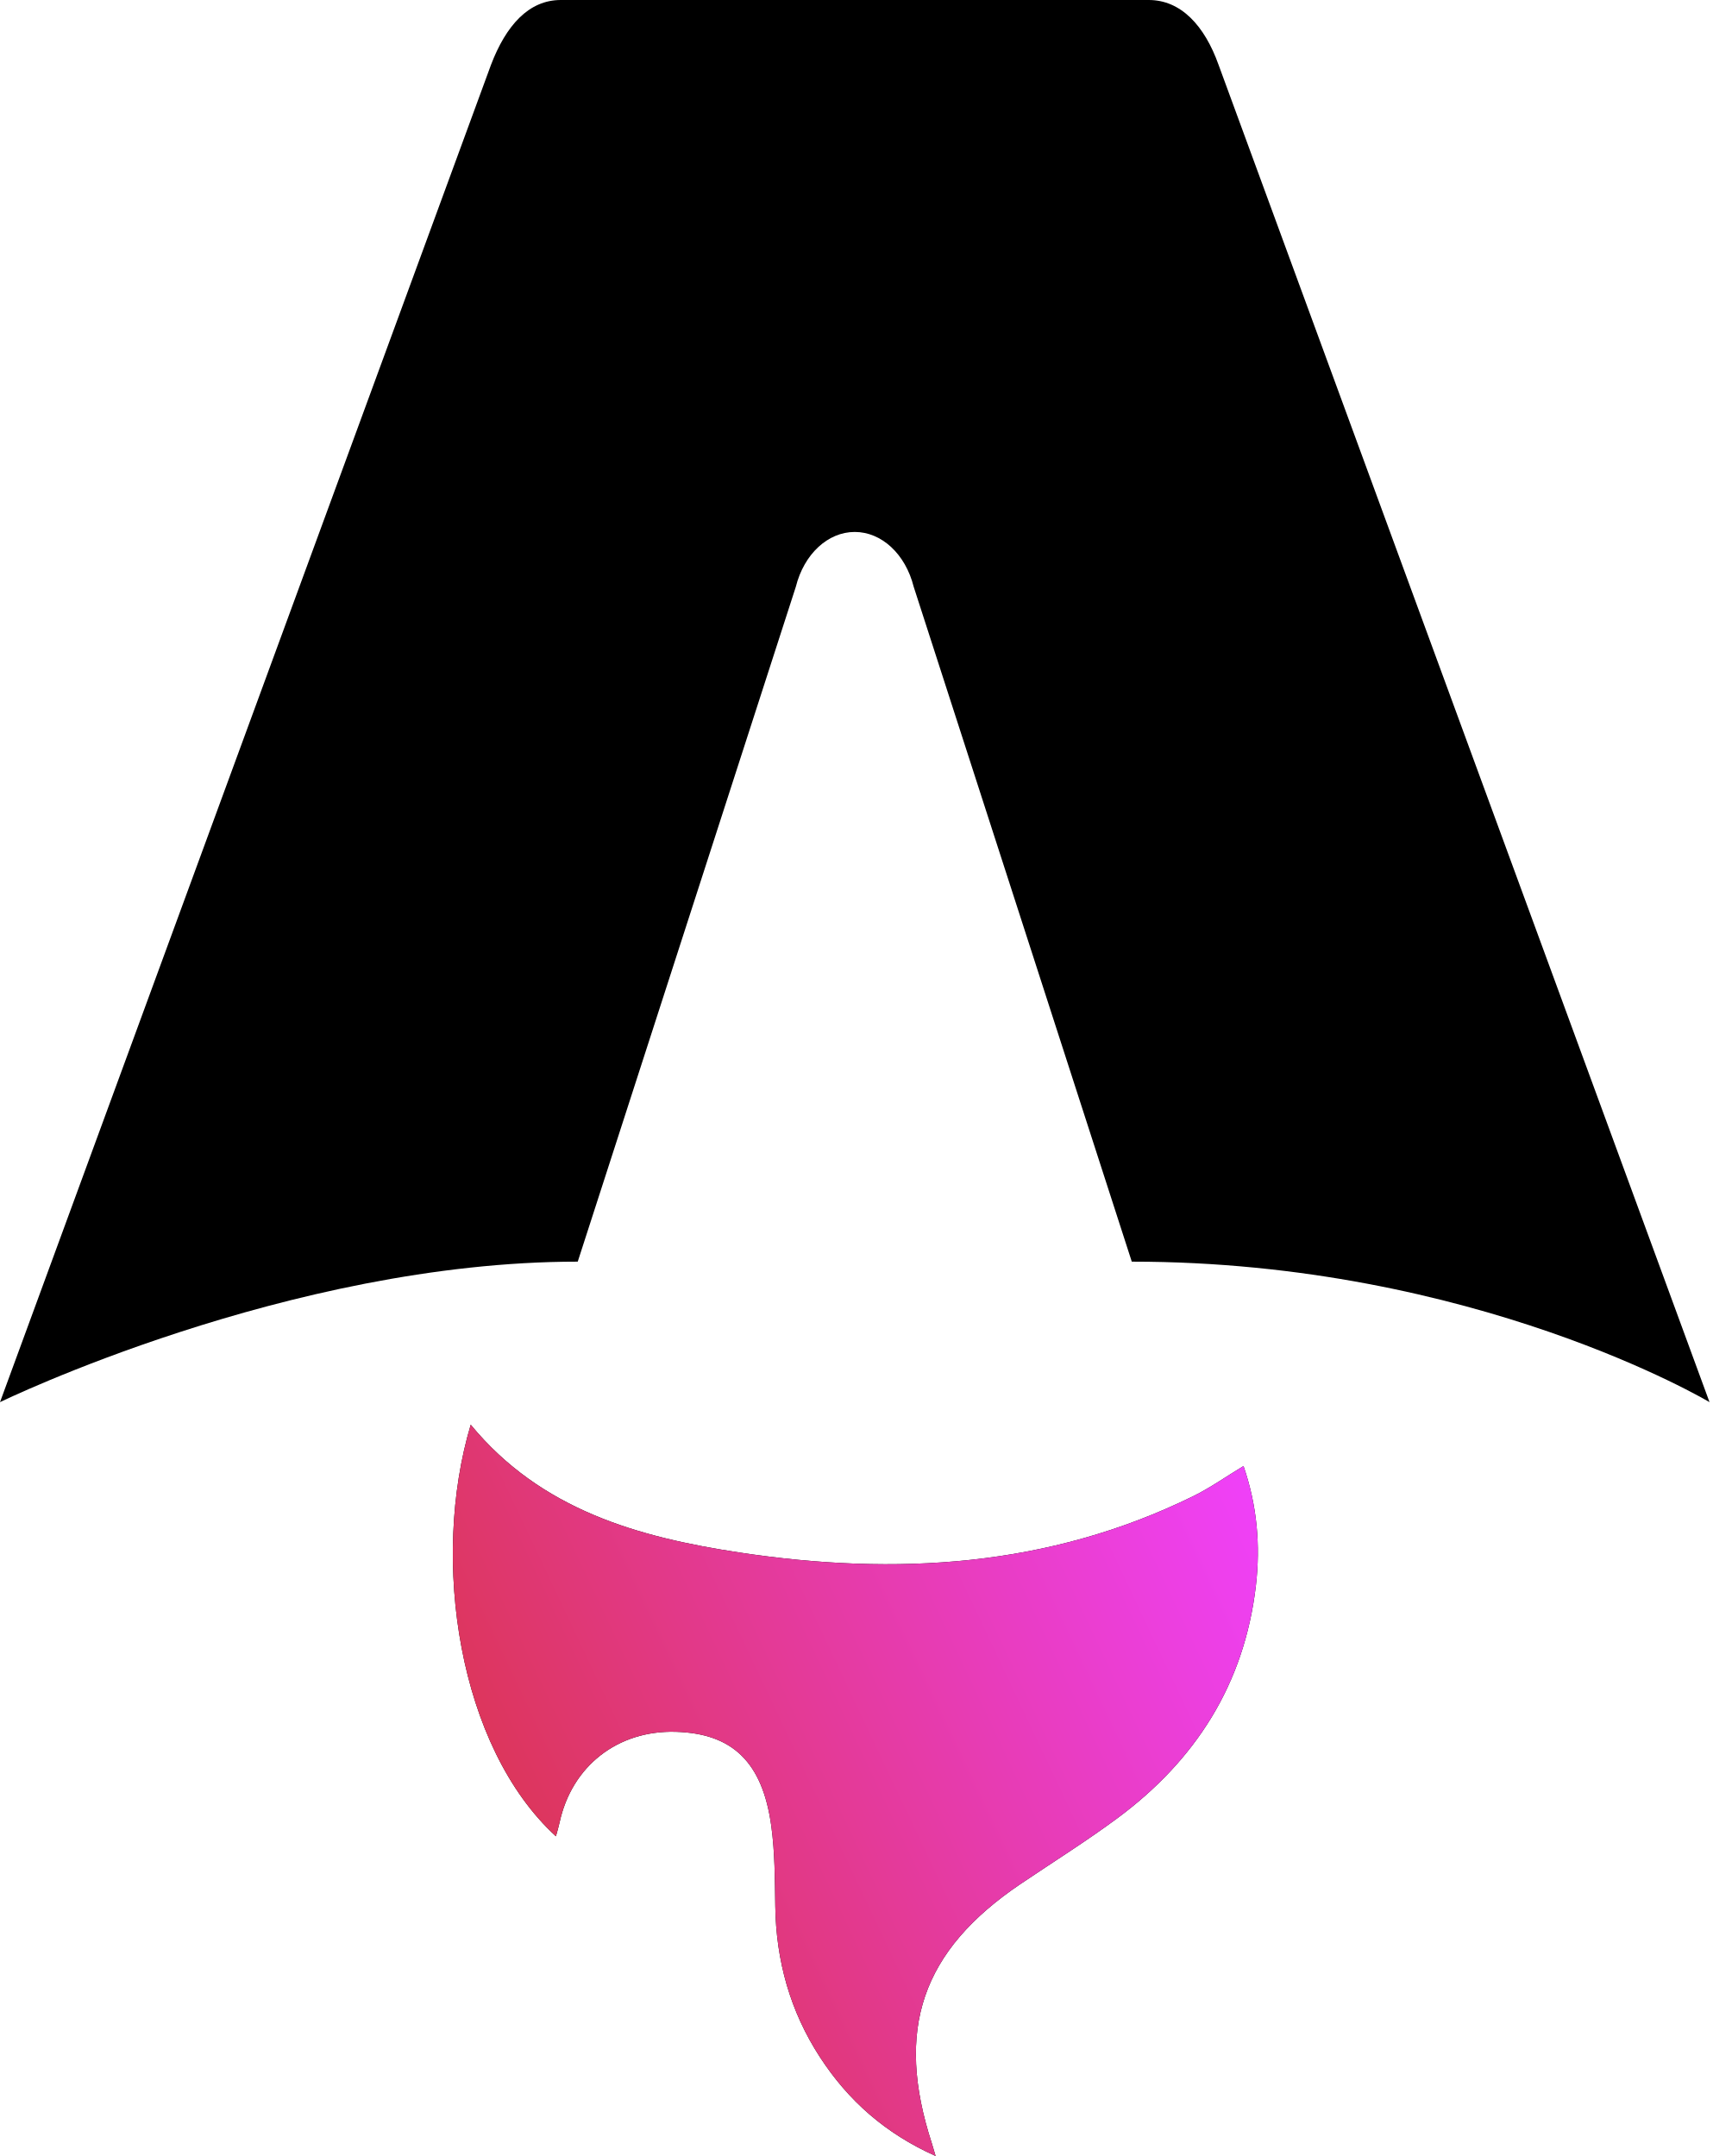
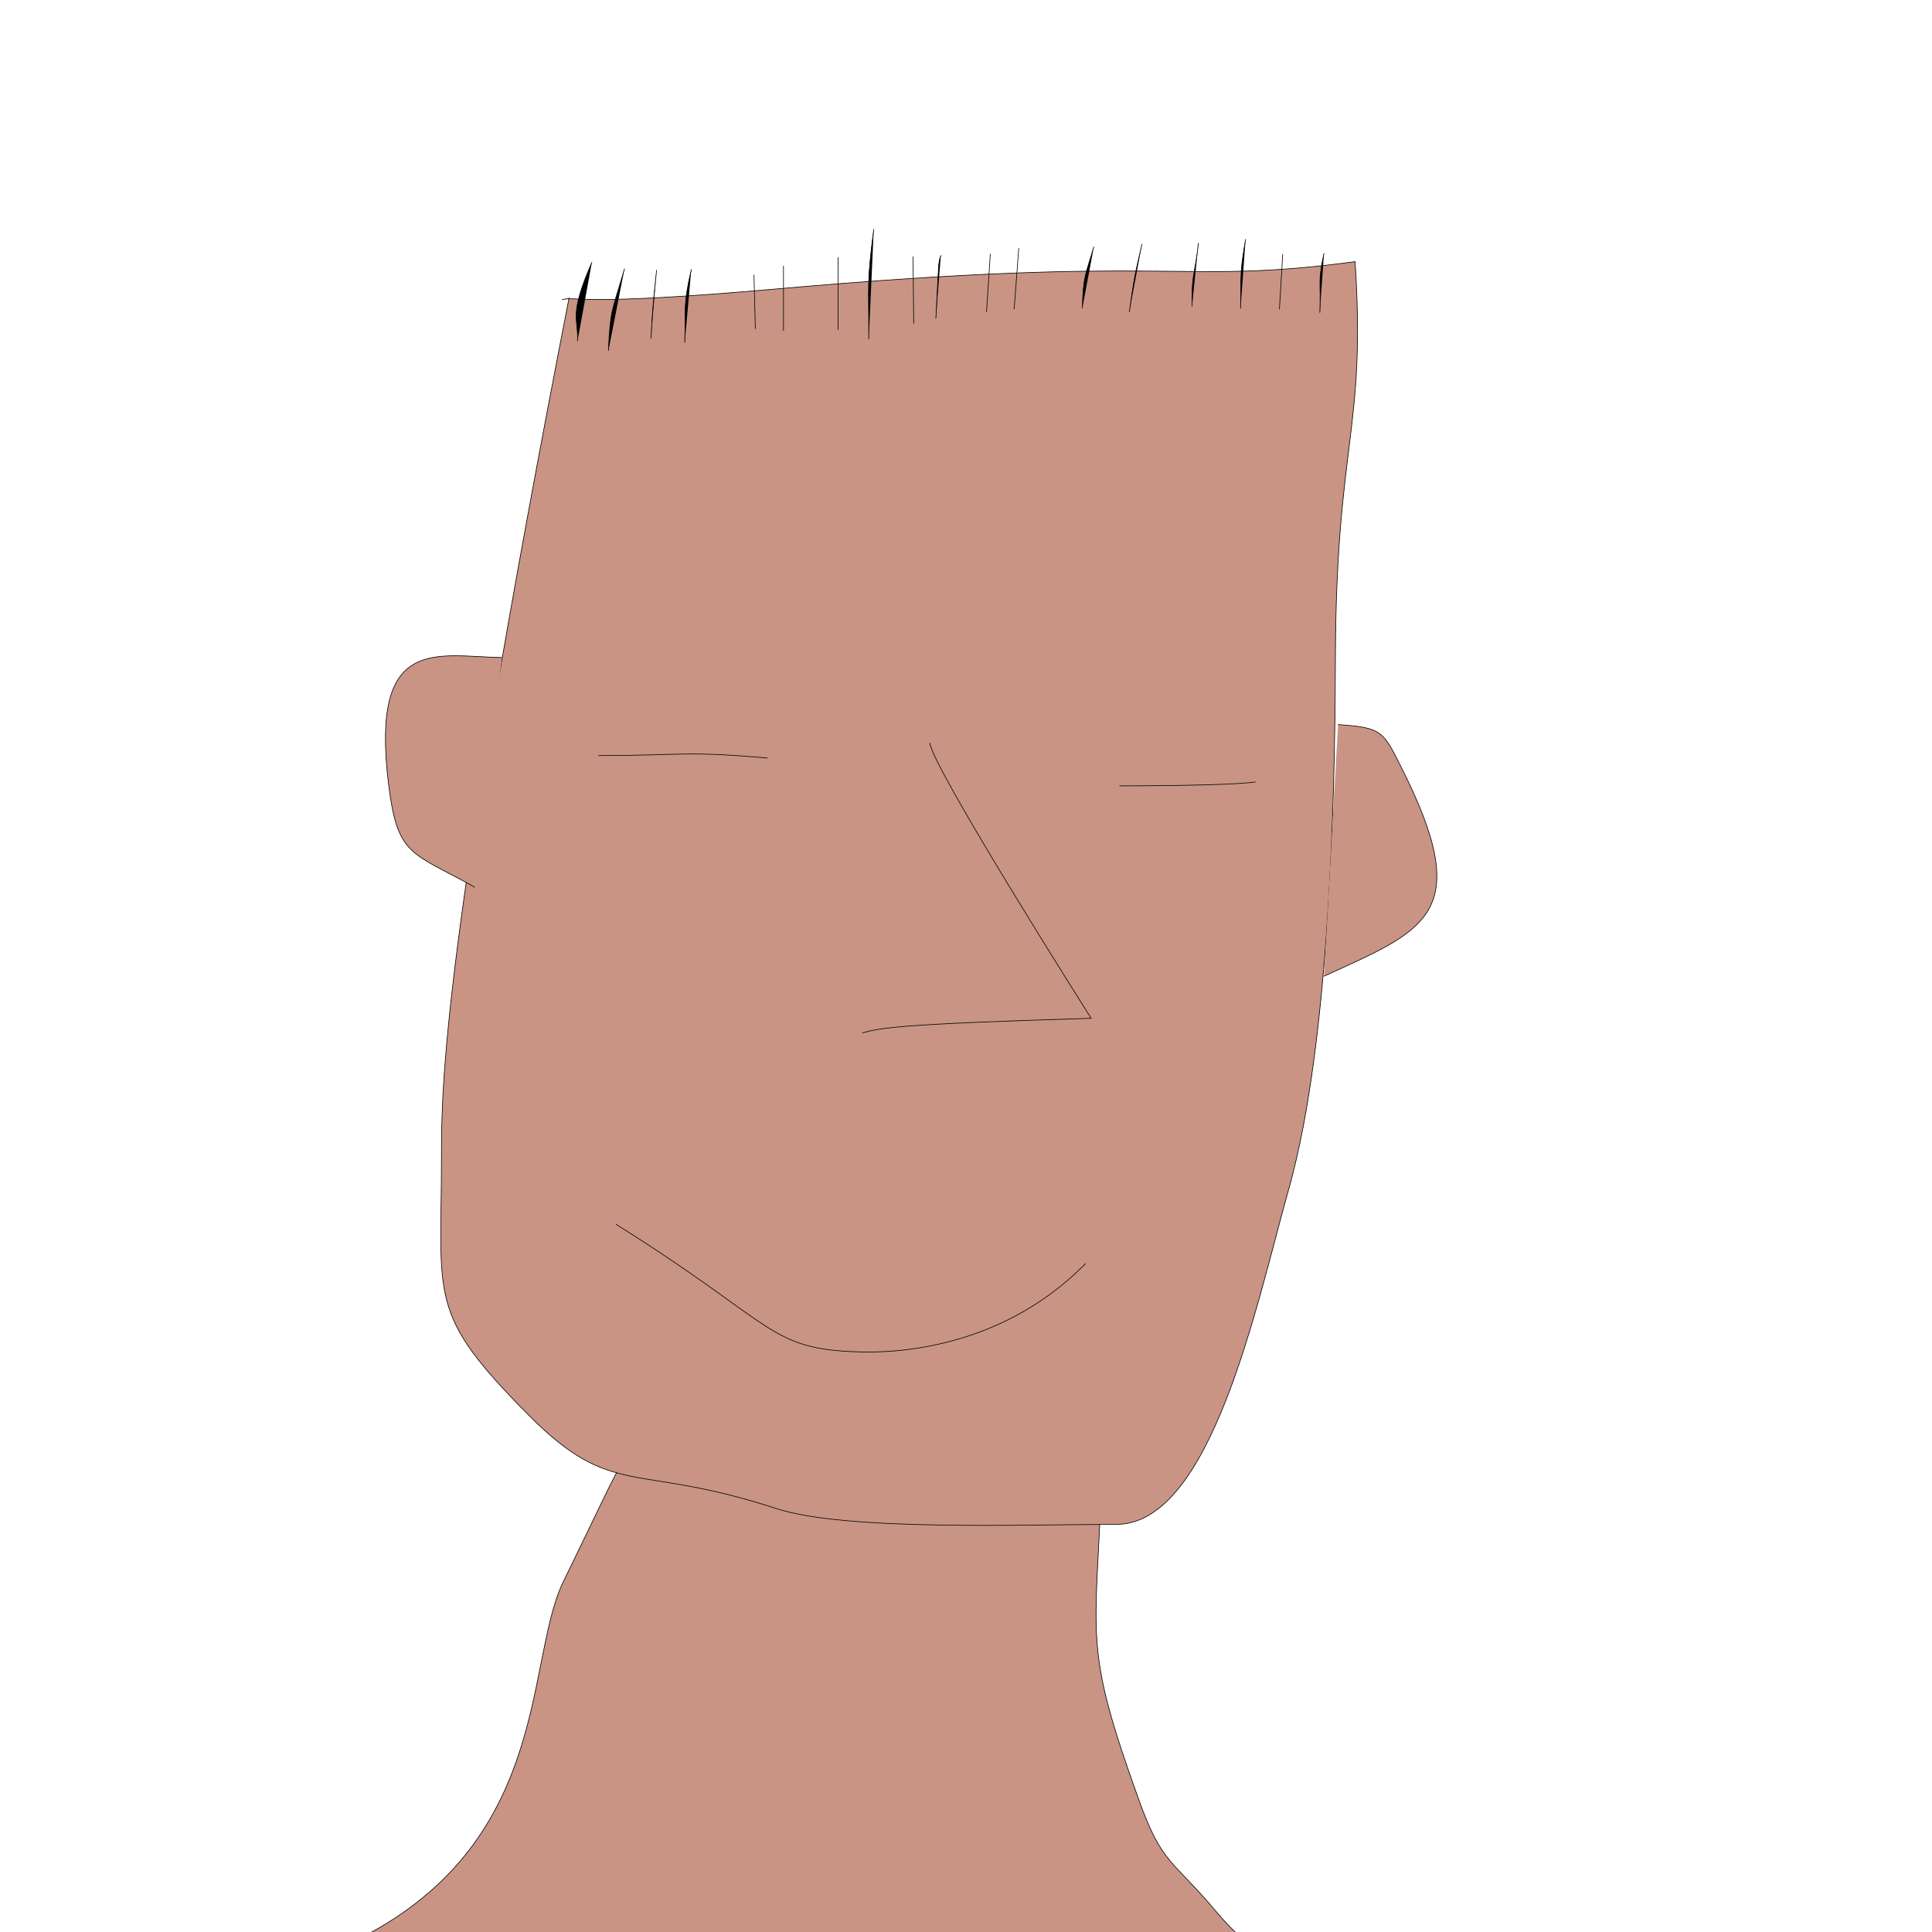
- <svg xmlns="http://www.w3.org/2000/svg" width="85" height="107" viewBox="0 0 85 107" fill="none">
-   <path fill="black" d="M27.589 91.136C22.756 86.718 21.344 77.433 23.358 70.707C26.85 74.948 31.689 76.291 36.7 77.05C44.438 78.22 52.036 77.782 59.223 74.246C60.045 73.841 60.805 73.303 61.704 72.757C62.378 74.714 62.553 76.689 62.318 78.7C61.745 83.596 59.309 87.378 55.433 90.245C53.883 91.392 52.244 92.417 50.643 93.498C45.726 96.821 44.396 100.718 46.243 106.386C46.287 106.525 46.327 106.663 46.426 107C43.916 105.876 42.082 104.24 40.684 102.089C39.209 99.819 38.507 97.308 38.47 94.591C38.451 93.269 38.451 91.934 38.273 90.631C37.839 87.453 36.347 86.03 33.536 85.948C30.652 85.864 28.37 87.647 27.765 90.455C27.719 90.671 27.652 90.884 27.585 91.134L27.589 91.136Z" />
-   <path fill="url(#paint0_linear_1_59)" d="M27.589 91.136C22.756 86.718 21.344 77.433 23.358 70.707C26.85 74.948 31.689 76.291 36.7 77.05C44.438 78.22 52.036 77.782 59.223 74.246C60.045 73.841 60.805 73.303 61.704 72.757C62.378 74.714 62.553 76.689 62.318 78.7C61.745 83.596 59.309 87.378 55.433 90.245C53.883 91.392 52.244 92.417 50.643 93.498C45.726 96.821 44.396 100.718 46.243 106.386C46.287 106.525 46.327 106.663 46.426 107C43.916 105.876 42.082 104.24 40.684 102.089C39.209 99.819 38.507 97.308 38.47 94.591C38.451 93.269 38.451 91.934 38.273 90.631C37.839 87.453 36.347 86.03 33.536 85.948C30.652 85.864 28.37 87.647 27.765 90.455C27.719 90.671 27.652 90.884 27.585 91.134L27.589 91.136Z" />
-   <path fill="black" d="M0 69.587C0 69.587 14.314 62.614 28.668 62.614L39.49 29.12C39.895 27.501 41.078 26.4 42.414 26.4C43.749 26.4 44.932 27.501 45.338 29.12L56.16 62.614C73.16 62.614 84.828 69.587 84.828 69.587C84.828 69.587 60.514 3.352 60.467 3.219C59.769 1.261 58.591 0 57.003 0H27.827C26.239 0 25.109 1.261 24.363 3.219C24.311 3.35 0 69.587 0 69.587Z" />
-   <defs>
-     <linearGradient id="paint0_linear_1_59" x1="22.47" y1="107" x2="69.145" y2="84.947" gradientUnits="userSpaceOnUse">
-       <stop stop-color="#D83333" />
-       <stop offset="1" stop-color="#F041FF" />
-     </linearGradient>
-   </defs>
+ <svg xmlns="http://www.w3.org/2000/svg" width="100%" height="100%" viewBox="0 0 3000 3000" version="1.1" xml:space="preserve" style="fill-rule:evenodd;clip-rule:evenodd;stroke-linecap:round;stroke-linejoin:round;stroke-miterlimit:1.5;">
+   <path d="M503.106,3035.071C862.287,2891.221 811.433,2585.499 874.938,2455.657C977.213,2246.544 974.42,2233.347 1025.476,2227.244C1289.09,2195.729 1387.65,2245.745 1434.252,2258.534C1573.116,2296.639 1646.558,2263.263 1710.899,2296.371C1701.006,2550.592 1682.054,2554.749 1768.22,2794.343C1804.87,2896.255 1819.721,2886.155 1889.819,2969.851C1894.834,2975.839 1931.782,3019.956 1963.879,3033.47" style="fill:rgb(201,148,132);stroke:black;stroke-width:1px;" />
+   <path d="M883.693,462.465C685.513,1478.349 685.513,1689.762 685.513,1797.755C685.513,2018.583 663.133,2038.614 821.556,2197.998C951.503,2328.733 984.516,2270.324 1205.124,2342.37C1313.877,2377.887 1591.146,2367.051 1733.54,2367.051C1880.357,2367.051 1951.117,2025.794 1999.018,1854.134C2016.925,1789.962 2072.08,1592.304 2073.589,1024.675C2074.489,685.768 2121.485,669.843 2104.165,406.288C1827.61,443.613 1826.179,393.967 1203.71,448.838C898.578,475.736 898.871,459.896 872.894,465.122" style="fill:rgb(201,148,132);stroke:black;stroke-width:1px;" />
+   <path d="M2077.711,1125.17C2146.031,1129.56 2147.881,1135.941 2175.31,1190.271C2290.601,1418.635 2215.844,1443.044 2055.959,1515.79" style="fill:rgb(201,148,132);stroke:black;stroke-width:1px;" />
+   <path d="M779.348,1020.996C678.825,1019.605 574.156,983.874 603.533,1218.767C617.441,1329.977 638.23,1322.698 736.953,1377.515" style="fill:rgb(201,148,132);stroke:black;stroke-width:1px;" />
+   <path d="M944.756,544.36C947.531,478.067 951.698,480.182 969.641,417.566" />
+   <clipPath id="_clip1">
+     <path d="M944.756,544.36C947.531,478.067 951.698,480.182 969.641,417.566" />
+   </clipPath>
+   <g clip-path="url(#_clip1)">
+     <path d="M346.878,3019.571C608.764,2888.969 632.698,2919.446 693.28,2823.674C719.272,2782.584 915.828,2261.713 966.848,2217.314C1003.64,2185.296 1452.282,2144.831 1626.556,2278.769C1658.255,2303.131 1692.227,2297.734 1745.704,2303.816C1741.252,2413.313 1743.321,2464.726 1695.352,2572.589C1677.889,2611.857 1782.675,2709.583 1817.871,2797.954C1859.867,2903.398 1965.632,3003.719 2014.399,3088.316" style="fill:rgb(235,235,235);stroke:black;stroke-width:1px;" />
+   </g>
+   <path d="M944.756,544.36C947.531,478.067 951.698,480.182 969.641,417.566" style="fill:none;stroke:black;stroke-width:1px;" />
+   <path d="M1063.289,531.858C1064.999,474.585 1060.588,475.575 1073.424,418.502" style="stroke:black;stroke-width:1px;" />
+   <path d="M1216.604,513.343L1216.604,413.052" style="fill:none;stroke:black;stroke-width:1px;" />
+   <path d="M1349.07,526.373C1349.07,440.286 1345.721,442.113 1356.718,356.144" style="stroke:black;stroke-width:1px;" />
+   <path d="M1453.227,494.249C1457.988,409.186 1456.345,409.319 1460.909,396.649" style="stroke:black;stroke-width:1px;" />
+   <path d="M1574.792,479.651C1577.16,448.39 1579.527,417.128 1581.895,385.867" style="stroke:black;stroke-width:1px;" />
+   <path d="M1680.619,478.544C1682.188,428.554 1684.584,430.336 1698.469,383.431" style="stroke:black;stroke-width:1px;" />
+   <path d="M1753.639,484.046C1761.252,431.295 1760.843,432.653 1773.193,379.36" style="stroke:black;stroke-width:1px;" />
+   <path d="M1851,475.546C1850.021,425.06 1855.363,427.203 1860.965,377.436" style="stroke:black;stroke-width:1px;" />
+   <path d="M1926.372,478.697C1927.202,423.942 1925.07,424.969 1934.122,371.713" style="stroke:black;stroke-width:1px;" />
+   <path d="M1986.703,479.753C1988.406,451.422 1990.109,423.09 1991.813,394.758" style="stroke:black;stroke-width:1px;" />
+   <path d="M2049.436,485.204C2051.466,437.977 2045.783,438.888 2055.857,393.515" style="stroke:black;stroke-width:1px;" />
+   <path d="M1010.844,525.232C1013.9,470.384 1014.218,472.333 1019.531,419.593" style="stroke:black;stroke-width:1px;" />
+   <path d="M1172.914,510.396C1172.204,482.575 1171.495,454.754 1170.785,426.934" style="stroke:black;stroke-width:1px;" />
+   <path d="M1301.411,511.622L1301.411,399.613" style="fill:none;stroke:black;stroke-width:1px;" />
+   <path d="M1418.803,502.22C1418.451,467.688 1418.099,433.157 1417.747,398.625" style="stroke:black;stroke-width:1px;" />
+   <path d="M1531.92,483.926C1533.862,454.113 1535.804,424.299 1537.745,394.486" style="stroke:black;stroke-width:1px;" />
+   <path d="M896.74,529.541C898.572,494.04 882.16,491.953 919.053,407.397" style="stroke:black;stroke-width:1px;" />
+   <path d="M956.713,1901.214C1205.249,2056.604 1192.26,2095.187 1334.03,2099.189C1364.172,2100.04 1545.217,2105.151 1685.252,1962.38" style="fill:rgb(201,148,132);stroke:black;stroke-width:1px;" />
+   <path d="M1443.808,1153.82C1448.987,1193.91 1691.562,1576.925 1694.333,1581.232C1390.07,1590.217 1366.893,1596.431 1339.412,1603.8" style="fill:rgb(201,148,132);stroke:black;stroke-width:1px;" />
+   <path d="M929.511,1173.255C1061.698,1173.255 1060.404,1165.628 1191.378,1177.019" style="fill:rgb(201,148,132);stroke:black;stroke-width:1px;" />
+   <path d="M1738.718,1220.283C1755.577,1220.283 1904.819,1220.283 1949.366,1214.253" style="fill:rgb(201,148,132);stroke:black;stroke-width:1px;" />
</svg>
